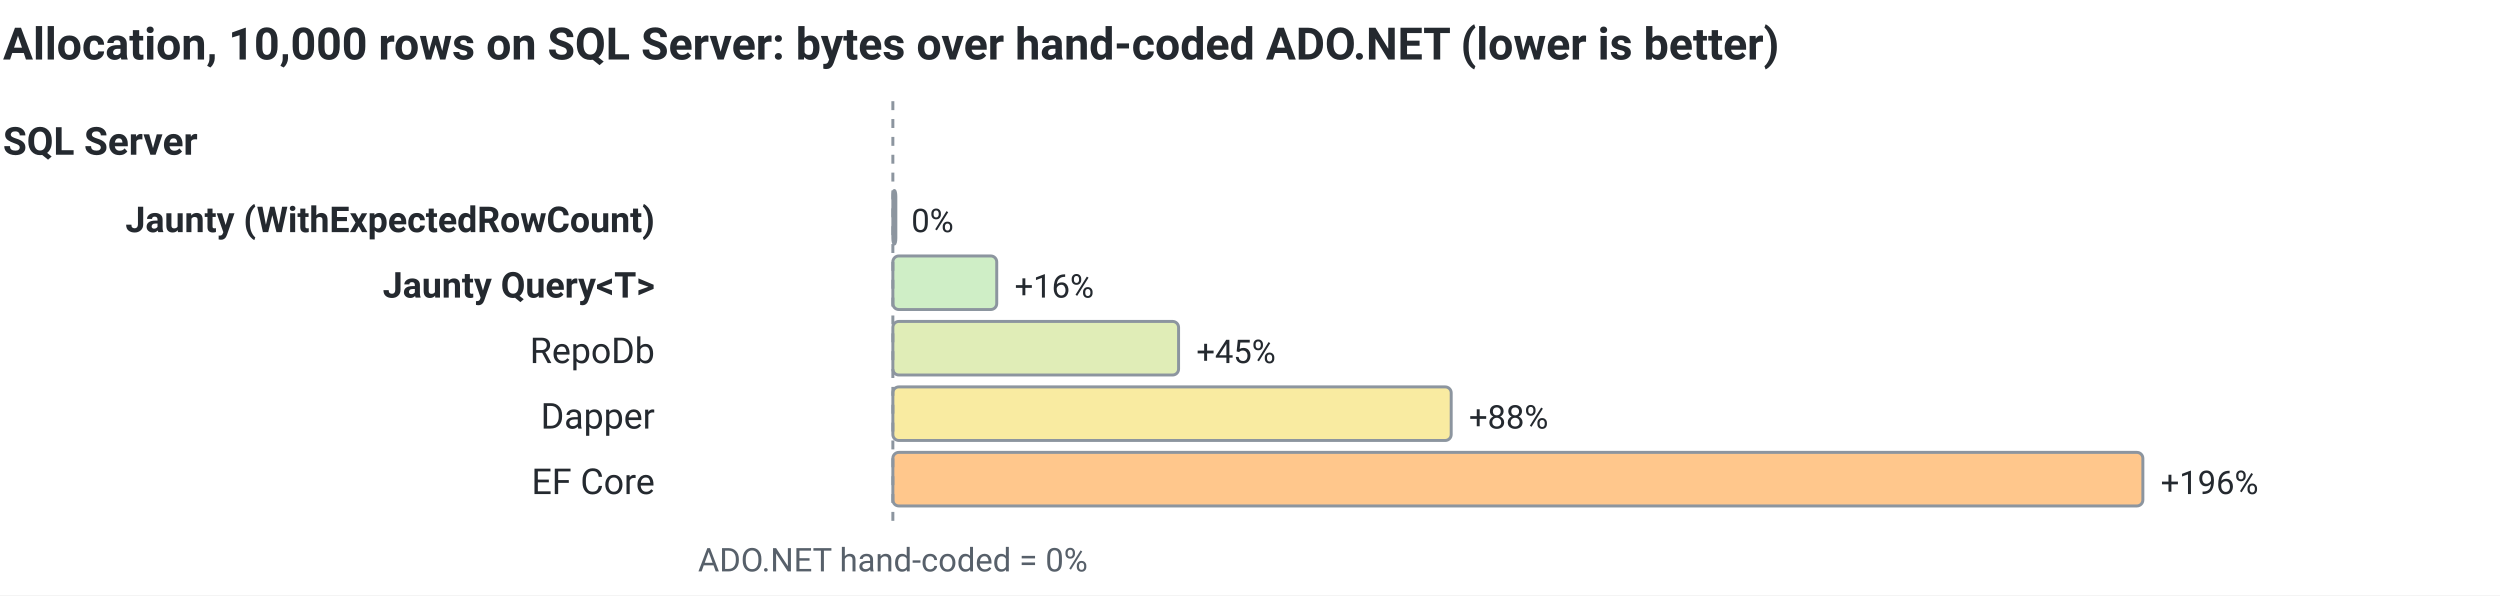
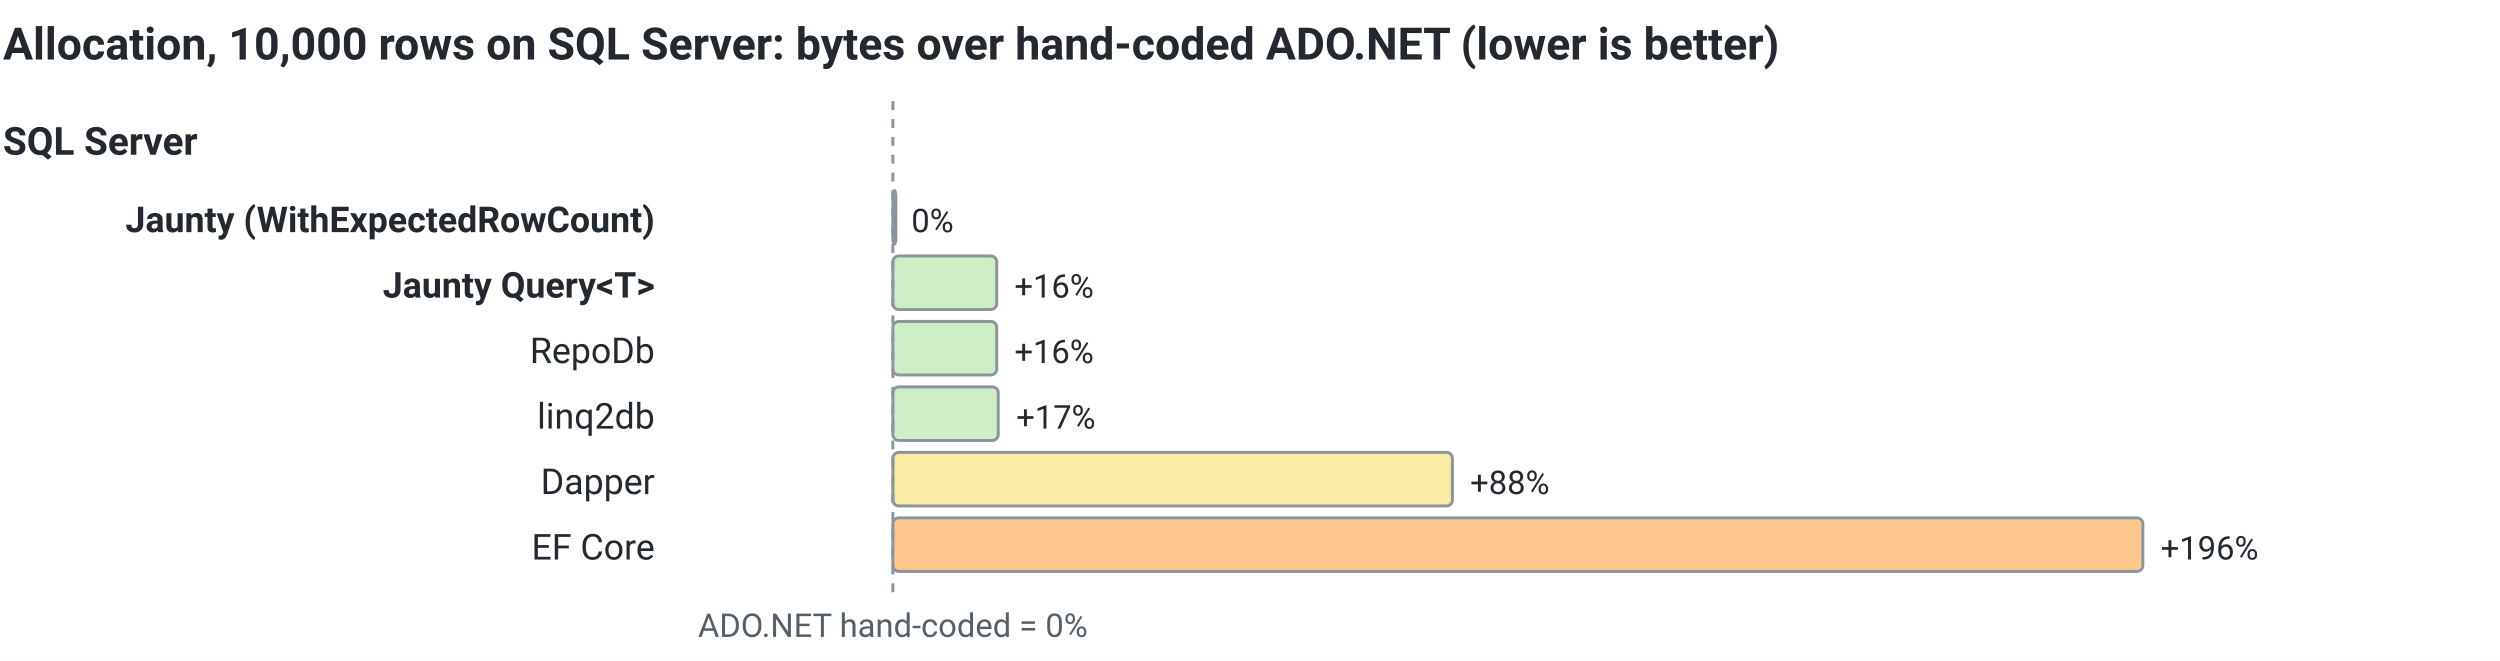
- <svg xmlns="http://www.w3.org/2000/svg" width="840" height="200" viewBox="0 0 840 200" role="img" aria-label="Allocation, 10,000 rows on SQL Server: bytes over hand-coded ADO.NET (lower is better)" font-family="-apple-system, 'Segoe UI', Roboto, Helvetica, Arial, sans-serif">
-   <rect width="840" height="200" fill="#ffffff" />
+ <svg xmlns="http://www.w3.org/2000/svg" width="840" height="222" viewBox="0 0 840 222" role="img" aria-label="Allocation, 10,000 rows on SQL Server: bytes over hand-coded ADO.NET (lower is better)" font-family="-apple-system, 'Segoe UI', Roboto, Helvetica, Arial, sans-serif">
+   <rect width="840" height="222" fill="#ffffff" />
  <text x="1" y="20" font-size="15" text-anchor="start" font-weight="bold" fill="#24292f">Allocation, 10,000 rows on SQL Server: bytes over hand-coded ADO.NET (lower is better)</text>
  <text x="1" y="52" font-size="13" text-anchor="start" font-weight="bold" fill="#24292f">SQL Server</text>
  <text x="220" y="78" font-size="12" text-anchor="end" font-weight="bold" fill="#24292f">Jaunty (WithExpectedRowCount)</text>
  <rect x="300.0" y="64" width="1.0" height="18" fill="#c6efce" stroke="#8c959f" rx="2" />
-   <text x="306.191" y="78" font-size="11" text-anchor="start" font-weight="normal" fill="#24292f">0%</text>
+   <text x="306.196" y="78" font-size="11" text-anchor="start" font-weight="normal" fill="#24292f">0%</text>
  <text x="220" y="100" font-size="12" text-anchor="end" font-weight="bold" fill="#24292f">Jaunty Query&lt;T&gt;</text>
  <rect x="300.0" y="86" width="34.9" height="18" fill="#cfeec6" stroke="#8c959f" rx="2" />
-   <text x="340.92" y="100" font-size="11" text-anchor="start" font-weight="normal" fill="#24292f">+16%</text>
+   <text x="340.853" y="100" font-size="11" text-anchor="start" font-weight="normal" fill="#24292f">+16%</text>
  <text x="220" y="122" font-size="12" text-anchor="end" font-weight="normal" fill="#24292f">RepoDb</text>
-   <rect x="300.0" y="108" width="96.0" height="18" fill="#e0edb7" stroke="#8c959f" rx="2" />
-   <text x="401.984" y="122" font-size="11" text-anchor="start" font-weight="normal" fill="#24292f">+45%</text>
-   <text x="220" y="144" font-size="12" text-anchor="end" font-weight="normal" fill="#24292f">Dapper</text>
-   <rect x="300.0" y="130" width="187.6" height="18" fill="#f9eba1" stroke="#8c959f" rx="2" />
-   <text x="493.578" y="144" font-size="11" text-anchor="start" font-weight="normal" fill="#24292f">+88%</text>
-   <text x="220" y="166" font-size="12" text-anchor="end" font-weight="normal" fill="#24292f">EF Core</text>
-   <rect x="300.0" y="152" width="420.0" height="18" fill="#ffc78c" stroke="#8c959f" rx="2" />
-   <text x="726.0" y="166" font-size="11" text-anchor="start" font-weight="normal" fill="#24292f">+196%</text>
-   <line x1="300.0" y1="34" x2="300.0" y2="178" stroke="#8c959f" stroke-dasharray="3 3" />
-   <text x="300.0" y="192" font-size="11" text-anchor="middle" font-weight="normal" fill="#57606a">ADO.NET hand-coded = 0%</text>
+   <rect x="300.0" y="108" width="34.9" height="18" fill="#cfeec6" stroke="#8c959f" rx="2" />
+   <text x="340.853" y="122" font-size="11" text-anchor="start" font-weight="normal" fill="#24292f">+16%</text>
+   <text x="220" y="144" font-size="12" text-anchor="end" font-weight="normal" fill="#24292f">linq2db</text>
+   <rect x="300.0" y="130" width="35.4" height="18" fill="#d0eec6" stroke="#8c959f" rx="2" />
+   <text x="341.441" y="144" font-size="11" text-anchor="start" font-weight="normal" fill="#24292f">+17%</text>
+   <text x="220" y="166" font-size="12" text-anchor="end" font-weight="normal" fill="#24292f">Dapper</text>
+   <rect x="300.0" y="152" width="188.0" height="18" fill="#f9eba1" stroke="#8c959f" rx="2" />
+   <text x="493.972" y="166" font-size="11" text-anchor="start" font-weight="normal" fill="#24292f">+88%</text>
+   <text x="220" y="188" font-size="12" text-anchor="end" font-weight="normal" fill="#24292f">EF Core</text>
+   <rect x="300.0" y="174" width="420.0" height="18" fill="#ffc78c" stroke="#8c959f" rx="2" />
+   <text x="726.0" y="188" font-size="11" text-anchor="start" font-weight="normal" fill="#24292f">+196%</text>
+   <line x1="300.0" y1="34" x2="300.0" y2="200" stroke="#8c959f" stroke-dasharray="3 3" />
+   <text x="300.0" y="214" font-size="11" text-anchor="middle" font-weight="normal" fill="#57606a">ADO.NET hand-coded = 0%</text>
</svg>
